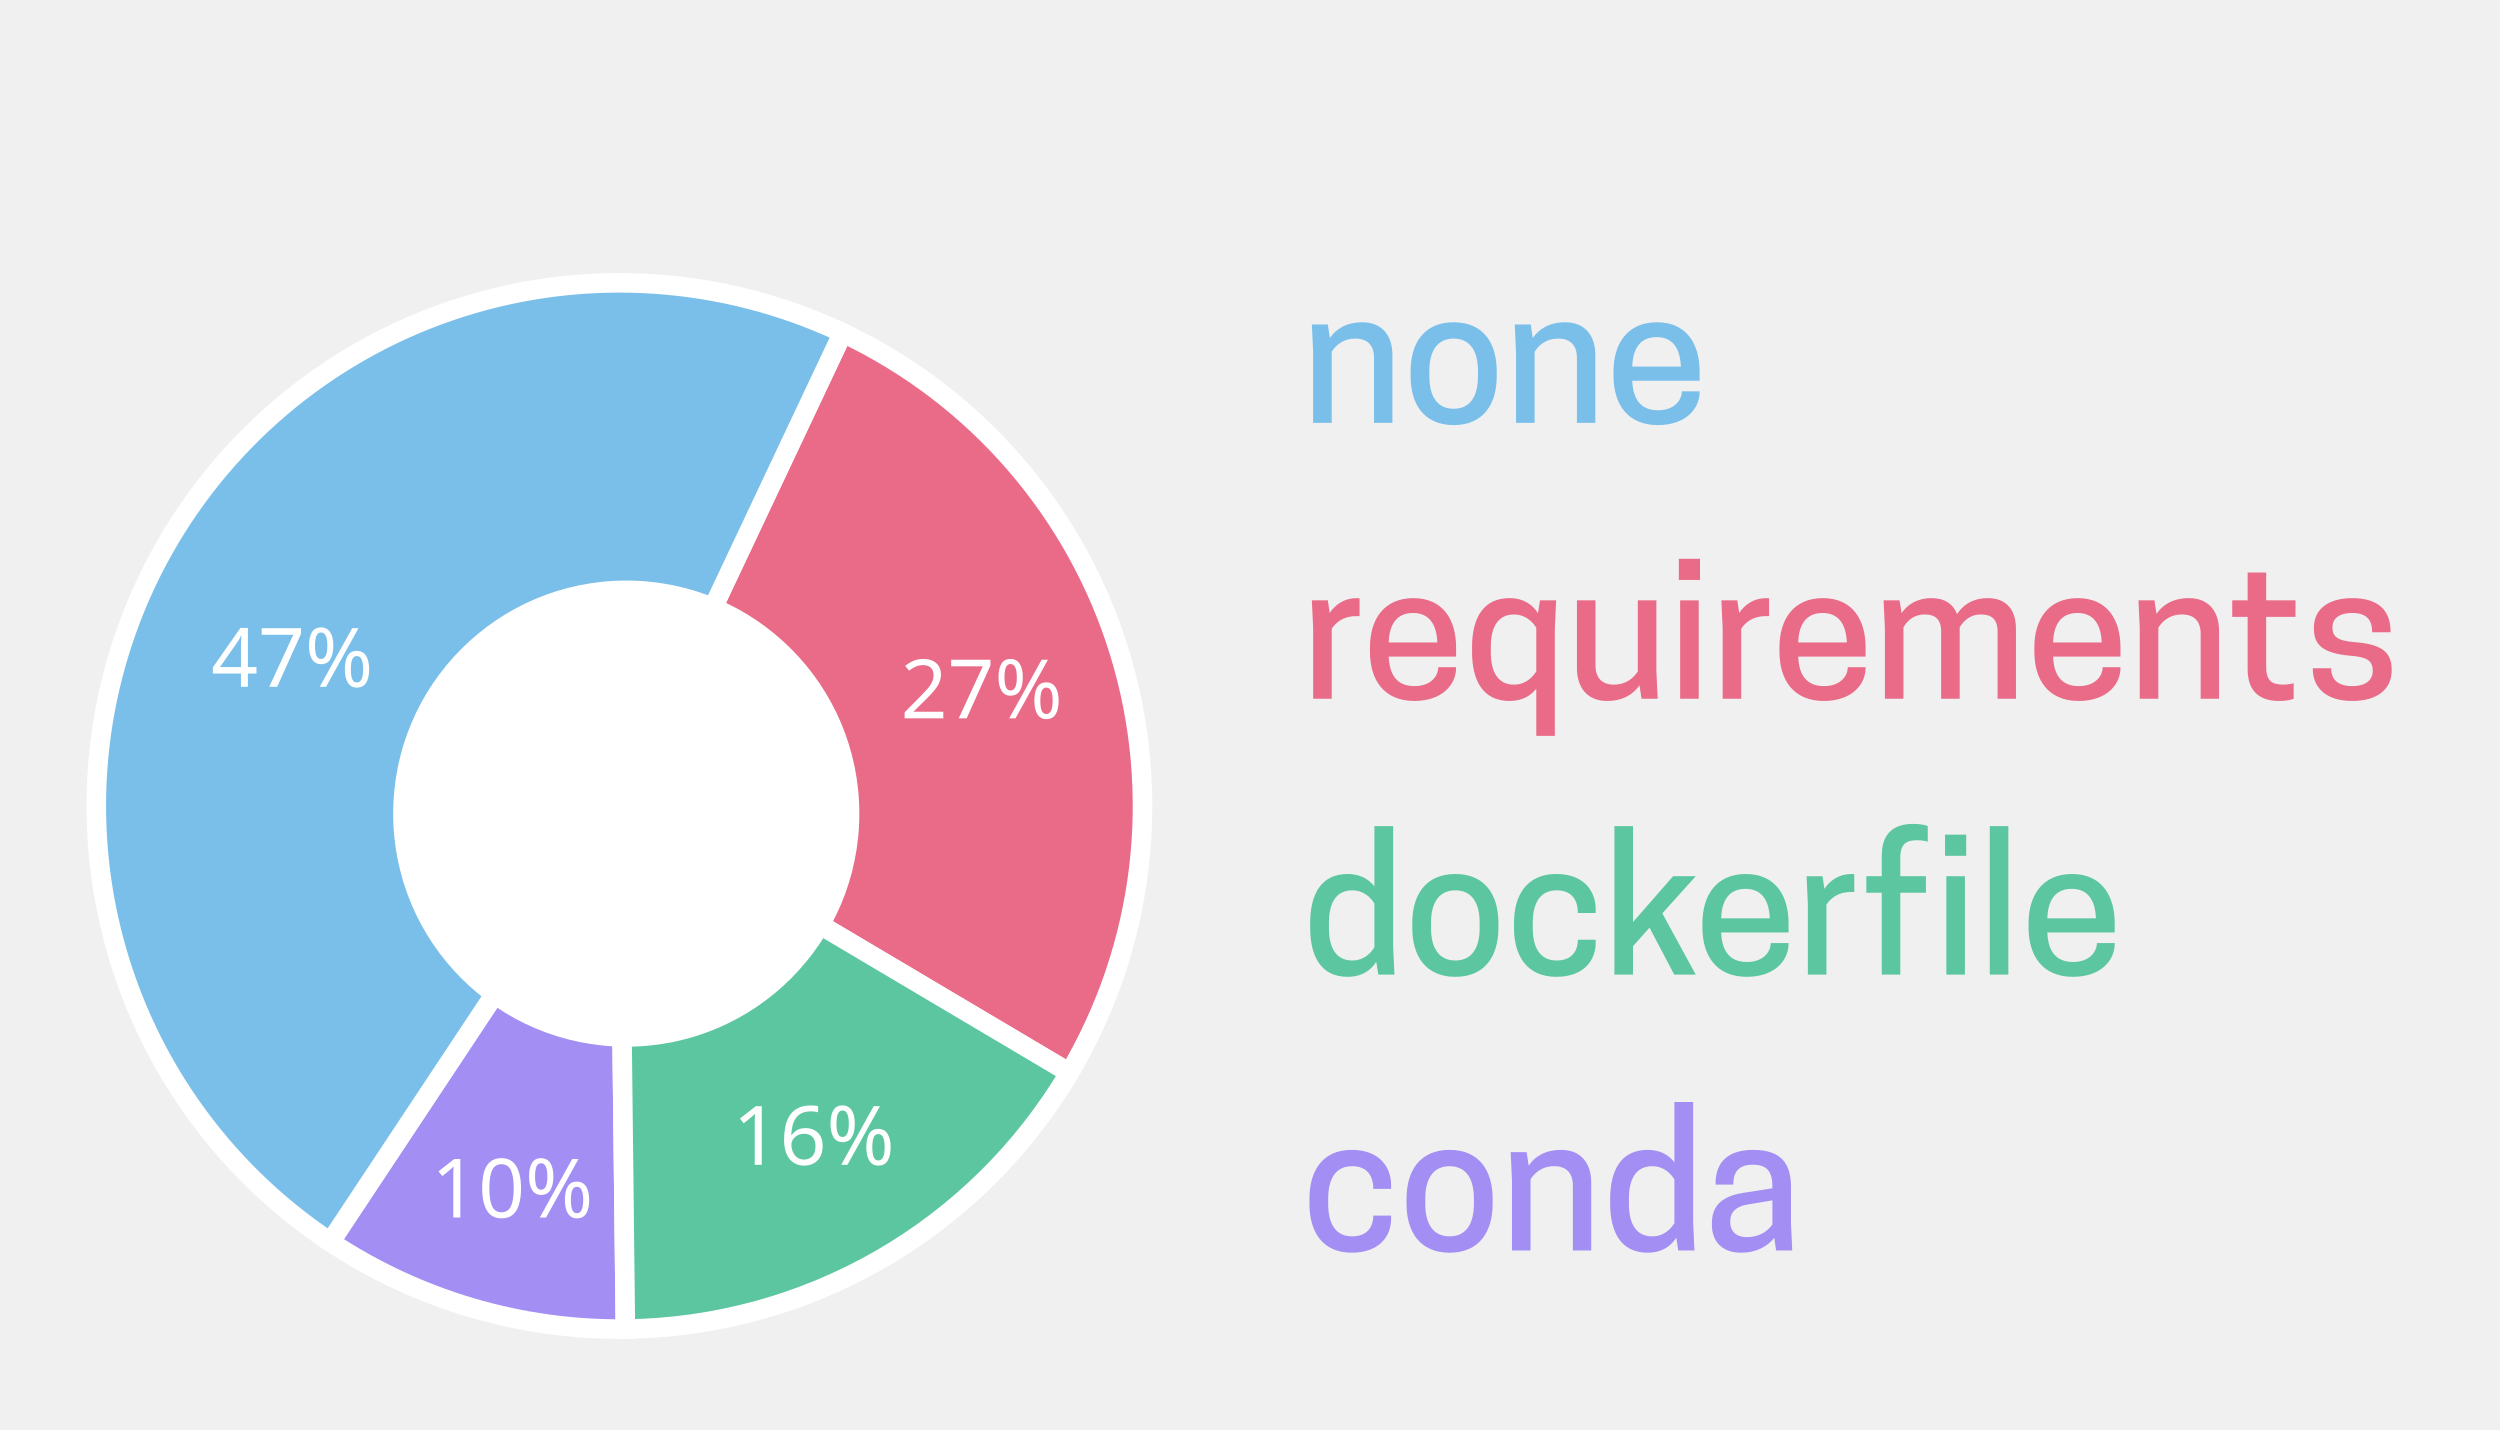
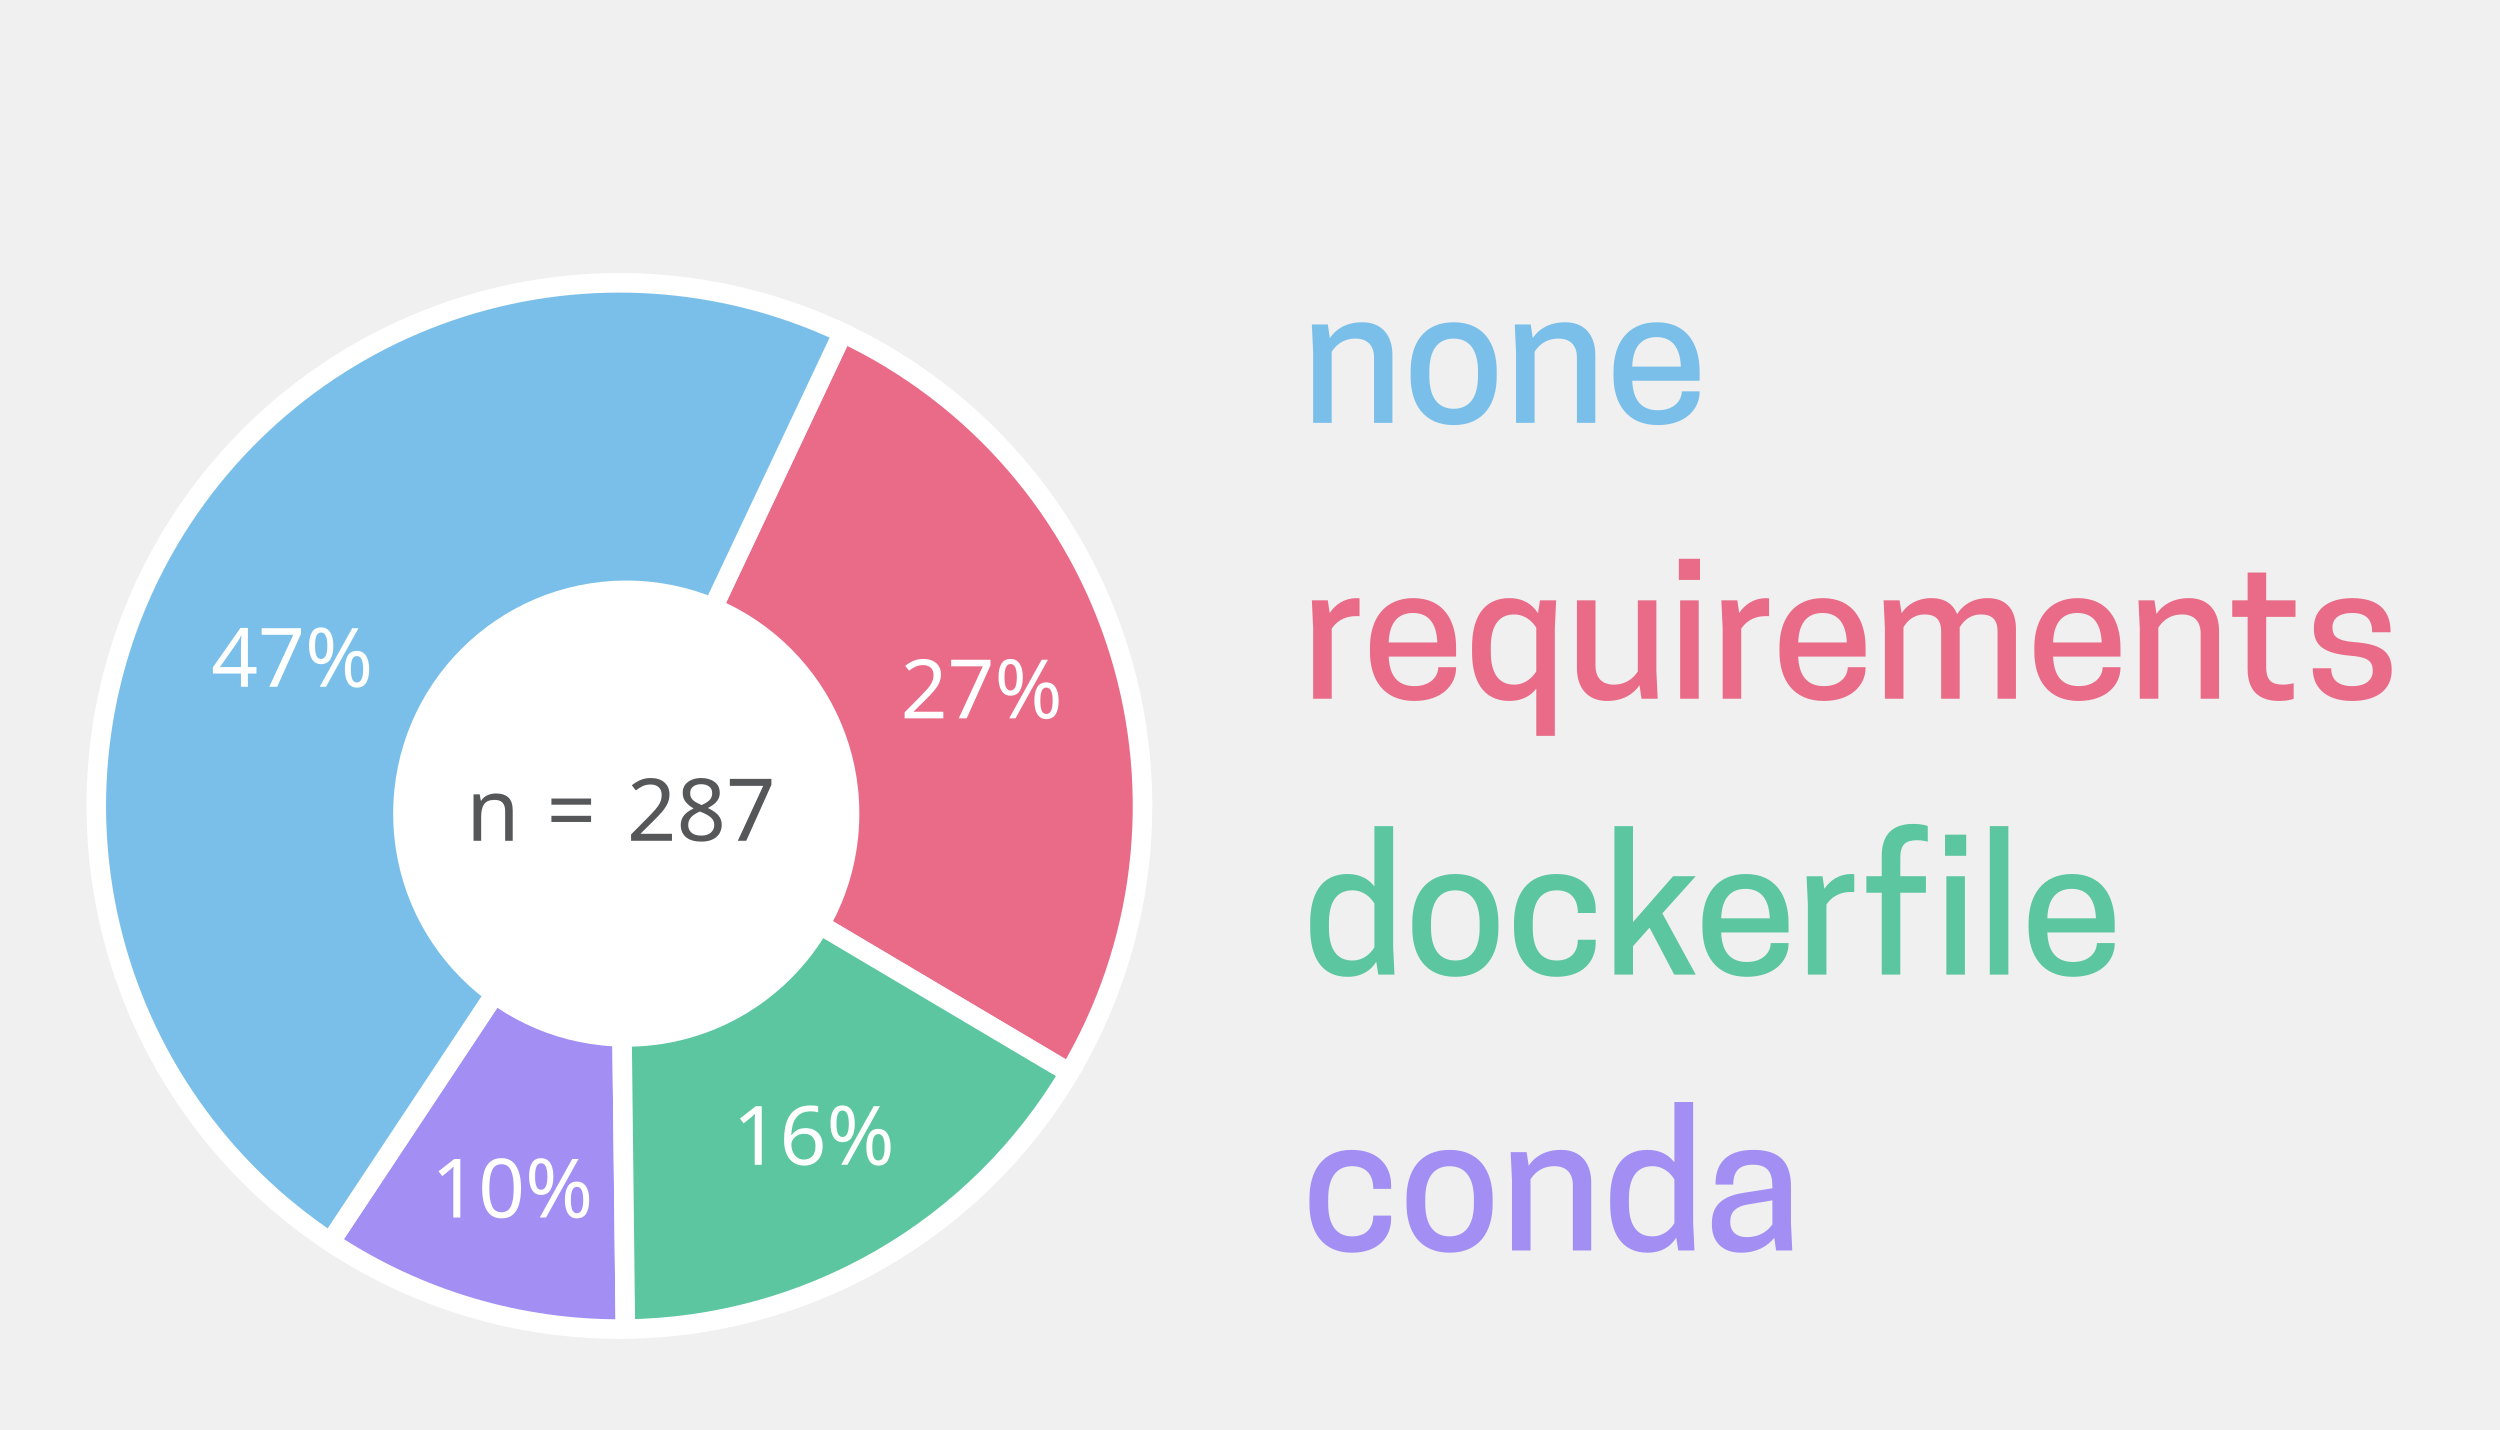
<svg xmlns="http://www.w3.org/2000/svg" version="1.1" id="Layer_1" x="0px" y="0px" width="640px" height="365.982px" viewBox="0 0 640 365.982" enable-background="new 0 0 640 365.982" xml:space="preserve">
  <path fill="#A38EF3" stroke="#FFFFFF" stroke-width="5" stroke-miterlimit="10" d="M160.099,340.234  c-13.347,0.152-26.641-1.69-39.443-5.47c-12.801-3.779-24.967-9.449-36.09-16.825l74.001-111.616L160.099,340.234L160.099,340.234z" />
  <path fill="#E96B88" stroke="#FFFFFF" stroke-width="5" stroke-miterlimit="10" d="M215.725,85.213  c16.863,7.958,31.881,19.353,44.088,33.452c12.207,14.098,21.333,30.593,26.798,48.423c5.463,17.83,7.142,36.607,4.929,55.125  c-2.211,18.516-8.268,36.37-17.78,52.41l-115.193-68.3L215.725,85.213L215.725,85.213z" />
  <path fill="#5BC69F" stroke="#FFFFFF" stroke-width="5" stroke-miterlimit="10" d="M273.76,274.624  c-11.721,19.77-28.337,36.192-48.242,47.683c-19.905,11.49-42.438,17.664-65.419,17.928l-1.532-133.911L273.76,274.624  L273.76,274.624z" />
  <g>
    <g>
      <path fill="#7ABFEA" d="M351.752,108.254V91.576c0-3.136-1.663-4.894-4.752-4.894c-3.421,0-5.227,1.996-6.082,3.374v18.199h-4.751    V90.198l-0.333-7.127h4.087l0.522,3.469c1.521-2.281,4.182-4.039,8.315-4.039c5.273,0,7.697,3.659,7.697,8.315v17.438H351.752z" />
      <path fill="#7ABFEA" d="M361.116,96.328v-1.331c0-7.08,3.373-12.497,11.023-12.497c7.649,0,11.023,5.417,11.023,12.497v1.331    c0,7.08-3.374,12.497-11.023,12.497C364.489,108.824,361.116,103.407,361.116,96.328z M378.364,96.328v-1.331    c0-5.037-1.948-8.315-6.225-8.315s-6.225,3.279-6.225,8.315v1.331c0,5.037,1.948,8.315,6.225,8.315    S378.364,101.364,378.364,96.328z" />
      <path fill="#7ABFEA" d="M403.693,108.254V91.576c0-3.136-1.663-4.894-4.752-4.894c-3.421,0-5.227,1.996-6.082,3.374v18.199h-4.751    V90.198l-0.333-7.127h4.087l0.522,3.469c1.521-2.281,4.182-4.039,8.315-4.039c5.273,0,7.697,3.659,7.697,8.315v17.438H403.693z" />
      <path fill="#7ABFEA" d="M417.856,97.468c0.189,4.894,2.28,7.555,6.604,7.555c4.182,0,6.082-2.566,6.082-4.847h4.562v0.19    c0,4.229-3.517,8.458-10.691,8.458c-7.888,0-11.355-5.512-11.355-12.592v-1.141c0-7.08,3.516-12.591,11.118-12.591    c7.555,0,10.929,5.512,10.929,12.591v2.376H417.856z M417.856,93.856h12.449c-0.19-4.751-2.139-7.555-6.225-7.555    C419.994,86.302,417.999,89.105,417.856,93.856z" />
    </g>
  </g>
  <g>
    <g>
      <path fill="#E96B88" d="M348.046,153.17v4.562h-0.855c-3.563,0-5.369,1.853-6.272,3.231v17.914h-4.751V160.82l-0.333-7.127h4.087    l0.475,3.231c1.426-2.138,3.706-3.801,6.938-3.801C347.618,153.123,347.95,153.17,348.046,153.17z" />
      <path fill="#E96B88" d="M355.509,168.09c0.189,4.894,2.28,7.555,6.604,7.555c4.182,0,6.082-2.566,6.082-4.847h4.562v0.19    c0,4.229-3.517,8.458-10.691,8.458c-7.888,0-11.355-5.512-11.355-12.592v-1.141c0-7.08,3.516-12.591,11.118-12.591    c7.555,0,10.929,5.512,10.929,12.591v2.376H355.509z M355.509,164.479h12.449c-0.19-4.751-2.139-7.555-6.225-7.555    C357.646,156.924,355.651,159.728,355.509,164.479z" />
      <path fill="#E96B88" d="M393.287,176.311c-1.426,1.806-3.611,3.136-6.89,3.136c-6.89,0-9.551-5.417-9.551-12.497v-1.331    c0-7.08,2.661-12.497,9.551-12.497c3.658,0,5.986,1.71,7.317,3.849l0.522-3.279h4.134l-0.332,7.127v27.56h-4.752V176.311z     M393.287,160.678c-0.903-1.378-2.661-3.374-5.702-3.374c-4.086,0-5.939,3.184-5.939,8.315v1.331c0,5.131,1.854,8.315,5.939,8.315    c3.041,0,4.799-1.996,5.702-3.374V160.678z" />
      <path fill="#E96B88" d="M408.447,153.693v16.678c0,3.136,1.663,4.894,4.704,4.894c3.422,0,5.228-1.996,6.13-3.374v-18.199h4.752    v18.056l0.332,7.127h-4.134l-0.522-3.469c-1.521,2.281-4.182,4.039-8.315,4.039c-5.227,0-7.697-3.659-7.697-8.315v-17.438H408.447    z" />
      <path fill="#E96B88" d="M435.202,148.466h-5.417v-5.417h5.417V148.466z M430.118,153.693h4.752v25.184h-4.752V153.693z" />
      <path fill="#E96B88" d="M452.88,153.17v4.562h-0.855c-3.563,0-5.369,1.853-6.272,3.231v17.914h-4.751V160.82l-0.333-7.127h4.087    l0.475,3.231c1.426-2.138,3.706-3.801,6.938-3.801C452.452,153.123,452.784,153.17,452.88,153.17z" />
      <path fill="#E96B88" d="M460.342,168.09c0.189,4.894,2.28,7.555,6.604,7.555c4.182,0,6.082-2.566,6.082-4.847h4.562v0.19    c0,4.229-3.516,8.458-10.691,8.458c-7.888,0-11.355-5.512-11.355-12.592v-1.141c0-7.08,3.516-12.591,11.118-12.591    c7.555,0,10.929,5.512,10.929,12.591v2.376H460.342z M460.342,164.479h12.449c-0.19-4.751-2.139-7.555-6.225-7.555    C462.479,156.924,460.484,159.728,460.342,164.479z" />
      <path fill="#E96B88" d="M511.377,178.876v-17.201c0-3.231-1.615-4.372-4.229-4.372c-3.041,0-4.562,1.853-5.465,3.279v18.293    h-4.751v-17.201c0-3.231-1.616-4.372-4.182-4.372c-3.041,0-4.609,1.853-5.465,3.279v18.293h-4.751V160.82l-0.333-7.127h4.087    l0.522,3.279c1.425-2.138,3.896-3.849,7.697-3.849c3.326,0,5.512,1.521,6.51,4.086c1.426-2.28,3.943-4.086,7.888-4.086    c4.799,0,7.175,3.088,7.175,7.84v17.914H511.377z" />
      <path fill="#E96B88" d="M525.59,168.09c0.189,4.894,2.28,7.555,6.604,7.555c4.182,0,6.082-2.566,6.082-4.847h4.562v0.19    c0,4.229-3.516,8.458-10.691,8.458c-7.888,0-11.355-5.512-11.355-12.592v-1.141c0-7.08,3.516-12.591,11.118-12.591    c7.555,0,10.929,5.512,10.929,12.591v2.376H525.59z M525.59,164.479h12.449c-0.19-4.751-2.139-7.555-6.225-7.555    C527.728,156.924,525.732,159.728,525.59,164.479z" />
      <path fill="#E96B88" d="M563.368,178.876v-16.678c0-3.136-1.663-4.894-4.752-4.894c-3.421,0-5.227,1.996-6.082,3.374v18.199    h-4.751V160.82l-0.333-7.127h4.087l0.522,3.469c1.521-2.281,4.181-4.039,8.315-4.039c5.273,0,7.697,3.659,7.697,8.315v17.438    H563.368z" />
      <path fill="#E96B88" d="M587.652,153.693v4.229h-7.507v12.83c0,3.659,1.567,4.514,4.419,4.514c0.998,0,2.233-0.237,2.613-0.38    v3.991c-0.38,0.19-1.615,0.57-3.706,0.57c-4.752,0-8.078-2.186-8.078-8.173v-13.352h-3.943v-4.229h3.943v-7.127h4.752v7.127    H587.652z" />
      <path fill="#E96B88" d="M607.422,171.749c0-2.756-1.616-3.563-5.845-3.896c-6.89-0.618-9.218-2.756-9.218-6.842v-0.333    c0-4.847,3.849-7.555,9.788-7.555c7.08,0,9.836,3.468,9.836,8.553v0.19h-4.704c0-3.041-1.283-4.941-5.132-4.941    c-3.184,0-5.037,1.33-5.037,3.659c0,2.281,1.046,3.421,5.607,3.801c6.319,0.475,9.551,2.138,9.551,6.985v0.285    c0,4.656-3.517,7.792-10.121,7.792c-7.223,0-10.073-3.944-10.073-8.173v-0.19h4.704c0,2.375,1.235,4.562,5.369,4.562    C605.664,175.646,607.422,174.077,607.422,171.749z" />
    </g>
  </g>
  <g>
    <g>
      <path fill="#A38EF3" d="M346.145,316.51c3.896,0,5.417-2.471,5.417-5.322h4.562v0.855c0,4.419-3.041,8.648-10.073,8.648    c-7.555,0-10.833-5.417-10.833-12.497v-1.331c0-7.08,3.278-12.497,10.833-12.497c7.032,0,10.073,4.371,10.073,8.98v0.998h-4.562    c0-3.374-1.615-5.797-5.417-5.797c-4.276,0-6.129,3.279-6.129,8.315v1.331C340.016,313.231,341.868,316.51,346.145,316.51z" />
      <path fill="#A38EF3" d="M360.071,308.195v-1.331c0-7.08,3.373-12.497,11.023-12.497c7.649,0,11.023,5.417,11.023,12.497v1.331    c0,7.08-3.374,12.497-11.023,12.497C363.444,320.691,360.071,315.274,360.071,308.195z M377.319,308.195v-1.331    c0-5.037-1.948-8.315-6.225-8.315s-6.225,3.279-6.225,8.315v1.331c0,5.037,1.948,8.315,6.225,8.315    S377.319,313.231,377.319,308.195z" />
      <path fill="#A38EF3" d="M402.648,320.121v-16.678c0-3.136-1.663-4.894-4.752-4.894c-3.421,0-5.227,1.996-6.082,3.374v18.199    h-4.751v-18.056l-0.333-7.127h4.087l0.522,3.469c1.521-2.281,4.182-4.039,8.315-4.039c5.273,0,7.697,3.659,7.697,8.315v17.438    H402.648z" />
      <path fill="#A38EF3" d="M428.643,297.551v-15.443h4.8v30.885l0.332,7.127h-4.134l-0.522-3.279    c-1.378,2.186-3.659,3.849-7.365,3.849c-6.89,0-9.551-5.417-9.551-12.497v-1.331c0-7.08,2.661-12.497,9.551-12.497    C425.031,294.368,427.218,295.698,428.643,297.551z M428.643,301.922c-0.855-1.378-2.613-3.374-5.654-3.374    c-4.134,0-5.987,3.184-5.987,8.315v1.331c0,5.131,1.854,8.315,5.987,8.315c3.041,0,4.799-1.996,5.654-3.374V301.922z" />
      <path fill="#A38EF3" d="M454.21,316.89c-1.711,2.138-4.467,3.801-8.553,3.801c-4.989,0-7.413-3.089-7.413-7.127v-0.475    c0-5.464,3.991-7.127,8.506-7.793l6.984-1.093v-0.38c0-3.754-1.188-5.654-5.036-5.654c-4.039,0-4.989,2.375-4.989,5.084h-4.515    v-0.428c0-3.991,1.901-8.458,9.646-8.458c7.364,0,9.646,3.753,9.646,9.456v9.17l0.332,7.127h-4.134L454.21,316.89z     M453.734,313.421v-6.129l-6.271,1.045c-2.946,0.476-4.515,1.901-4.515,4.277v0.38c0,1.901,1.235,3.707,4.229,3.707    C450.931,316.7,452.879,314.704,453.734,313.421z" />
    </g>
  </g>
  <g>
    <path fill="#5BC69F" d="M351.847,226.929v-15.443h4.8v30.885l0.332,7.127h-4.134l-0.522-3.279   c-1.378,2.186-3.659,3.849-7.365,3.849c-6.89,0-9.551-5.417-9.551-12.497v-1.331c0-7.08,2.661-12.497,9.551-12.497   C348.235,223.745,350.422,225.075,351.847,226.929z M351.847,231.3c-0.855-1.378-2.613-3.374-5.654-3.374   c-4.134,0-5.987,3.184-5.987,8.315v1.331c0,5.131,1.854,8.315,5.987,8.315c3.041,0,4.799-1.996,5.654-3.374V231.3z" />
    <path fill="#5BC69F" d="M361.544,237.572v-1.331c0-7.08,3.373-12.497,11.023-12.497c7.649,0,11.023,5.417,11.023,12.497v1.331   c0,7.08-3.374,12.497-11.023,12.497C364.917,250.069,361.544,244.652,361.544,237.572z M378.792,237.572v-1.331   c0-5.037-1.948-8.315-6.225-8.315s-6.225,3.279-6.225,8.315v1.331c0,5.037,1.948,8.315,6.225,8.315   S378.792,242.609,378.792,237.572z" />
    <path fill="#5BC69F" d="M398.514,245.887c3.896,0,5.417-2.471,5.417-5.322h4.562v0.855c0,4.419-3.041,8.648-10.073,8.648   c-7.555,0-10.833-5.417-10.833-12.497v-1.331c0-7.08,3.278-12.497,10.833-12.497c7.032,0,10.073,4.371,10.073,8.98v0.998h-4.562   c0-3.374-1.615-5.797-5.417-5.797c-4.276,0-6.129,3.279-6.129,8.315v1.331C392.385,242.609,394.237,245.887,398.514,245.887z" />
    <path fill="#5BC69F" d="M413.295,211.486h4.752v24.566l10.264-11.737h5.797l-8.553,9.503l8.553,15.68h-5.512l-6.32-12.021   l-4.229,4.751v7.27h-4.752V211.486z" />
    <path fill="#5BC69F" d="M440.62,238.712c0.189,4.894,2.28,7.555,6.604,7.555c4.182,0,6.082-2.566,6.082-4.847h4.562v0.19   c0,4.229-3.517,8.458-10.691,8.458c-7.888,0-11.355-5.512-11.355-12.592v-1.141c0-7.08,3.516-12.591,11.118-12.591   c7.555,0,10.929,5.512,10.929,12.591v2.376H440.62z M440.62,235.101h12.449c-0.19-4.751-2.139-7.555-6.225-7.555   C442.758,227.546,440.763,230.35,440.62,235.101z" />
    <path fill="#5BC69F" d="M474.692,223.792v4.562h-0.855c-3.563,0-5.369,1.853-6.272,3.231v17.914h-4.751v-18.056l-0.333-7.127h4.087   l0.475,3.231c1.426-2.138,3.706-3.801,6.938-3.801C474.265,223.745,474.597,223.792,474.692,223.792z" />
    <path fill="#5BC69F" d="M486.479,224.315h6.557v4.229h-6.557v20.955h-4.752v-20.955h-3.943v-4.229h3.943v-5.227   c0-5.987,3.326-8.173,8.078-8.173c2.091,0,3.326,0.38,3.706,0.57v3.991c-0.38-0.143-1.615-0.38-2.613-0.38   c-2.852,0-4.419,0.855-4.419,4.514V224.315z" />
    <path fill="#5BC69F" d="M503.349,219.088h-5.417v-5.417h5.417V219.088z M498.265,224.315h4.752v25.184h-4.752V224.315z" />
    <path fill="#5BC69F" d="M509.385,211.486h4.752v38.013h-4.752V211.486z" />
    <path fill="#5BC69F" d="M524.116,238.712c0.189,4.894,2.28,7.555,6.604,7.555c4.182,0,6.082-2.566,6.082-4.847h4.562v0.19   c0,4.229-3.517,8.458-10.691,8.458c-7.888,0-11.355-5.512-11.355-12.592v-1.141c0-7.08,3.516-12.591,11.118-12.591   c7.555,0,10.929,5.512,10.929,12.591v2.376H524.116z M524.116,235.101h12.449c-0.19-4.751-2.139-7.555-6.225-7.555   C526.254,227.546,524.259,230.35,524.116,235.101z" />
  </g>
  <path fill="#7ABFEA" stroke="#FFFFFF" stroke-width="5" stroke-miterlimit="10" d="M84.566,317.94  c-28.2-18.697-48.292-47.4-56.205-80.296c-7.913-32.895-3.073-67.598,13.539-97.071c16.611-29.475,43.791-51.588,76.028-61.855  c32.239-10.267,67.2-7.945,97.797,6.496l-57.157,121.11L84.566,317.94L84.566,317.94z" />
  <circle fill="#FFFFFF" cx="160.322" cy="208.291" r="59.667" />
  <text transform="matrix(1 0 0 1 54.0581 175.8242)" fill="#FFFFFF" font-family="'Hack-Regular'" font-size="21">47%</text>
  <text transform="matrix(1 0 0 1 230.5659 183.8926)" fill="#FFFFFF" font-family="'Hack-Regular'" font-size="21">27%</text>
  <text transform="matrix(1 0 0 1 187.5532 298.1924)" fill="#FFFFFF" font-family="'Hack-Regular'" font-size="21">16%</text>
  <text transform="matrix(1 0 0 1 110.3877 311.6973)" fill="#FFFFFF" font-family="'Hack-Regular'" font-size="21">10%</text>
+   <g>
+     <text transform="matrix(1 0 0 1 119.333 215.2378)">
+       <tspan x="0" y="0" fill="#565759" font-family="'Hack-Regular'" font-size="22.182">n</tspan>
+       <tspan x="13.355" y="0" fill="#565759" font-family="'Hack-Regular'" font-size="12"> </tspan>
+       <tspan x="20.58" y="0" fill="#565759" font-family="'Hack-Regular'" font-size="22.182">=</tspan>
+       <tspan x="33.935" y="0" fill="#565759" font-family="'Hack-Regular'" font-size="12"> </tspan>
+       <tspan x="41.159" y="0" fill="#565759" font-family="'Hack-Regular'" font-size="22.182">287</tspan>
+     </text>
+   </g>
</svg>
